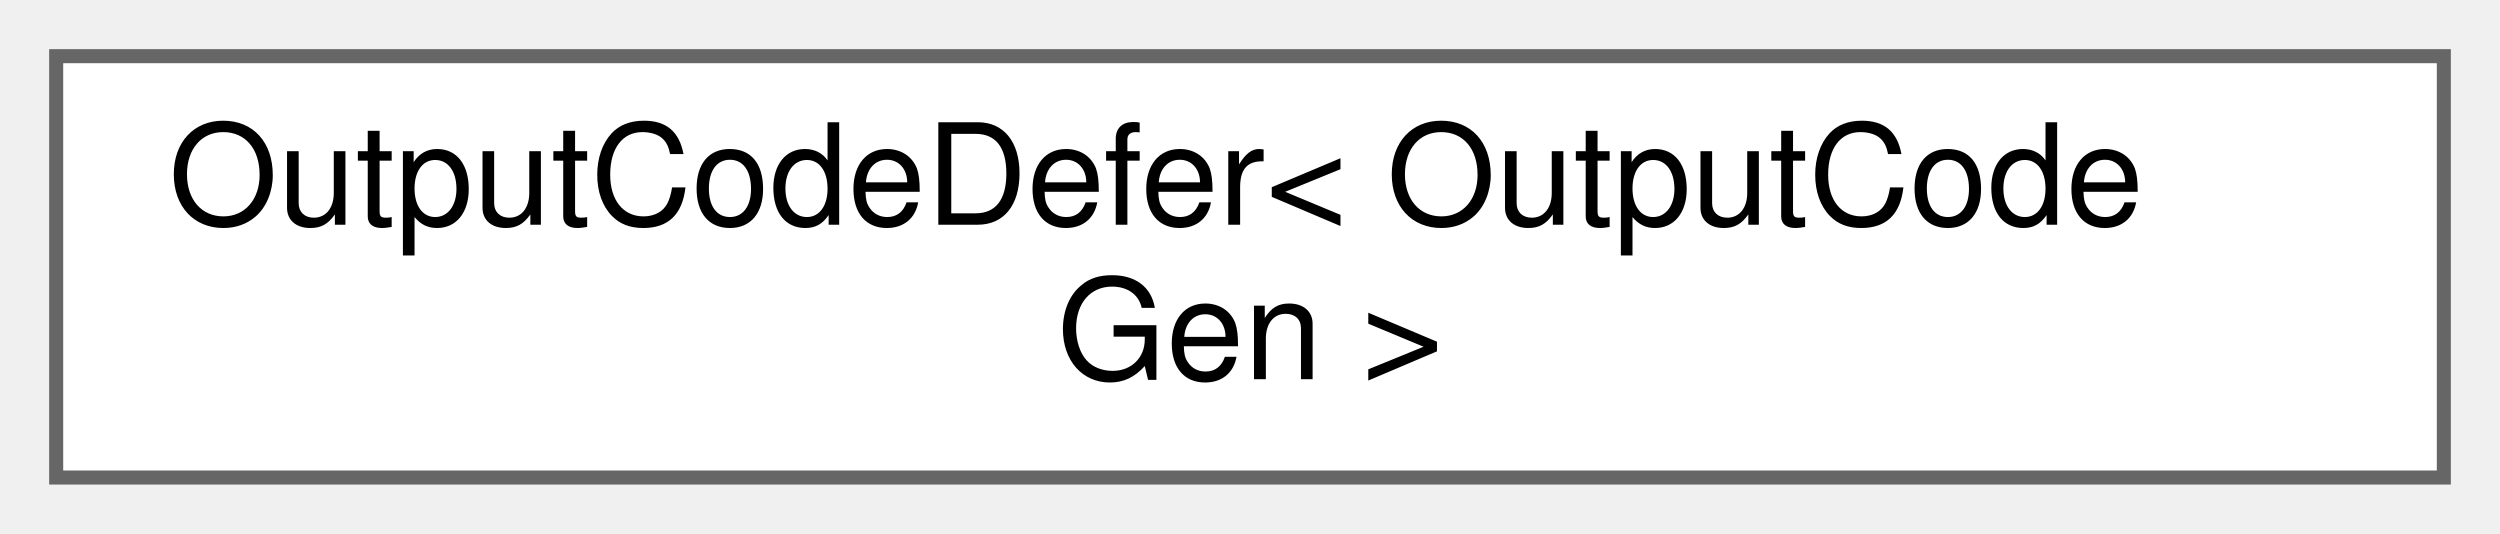
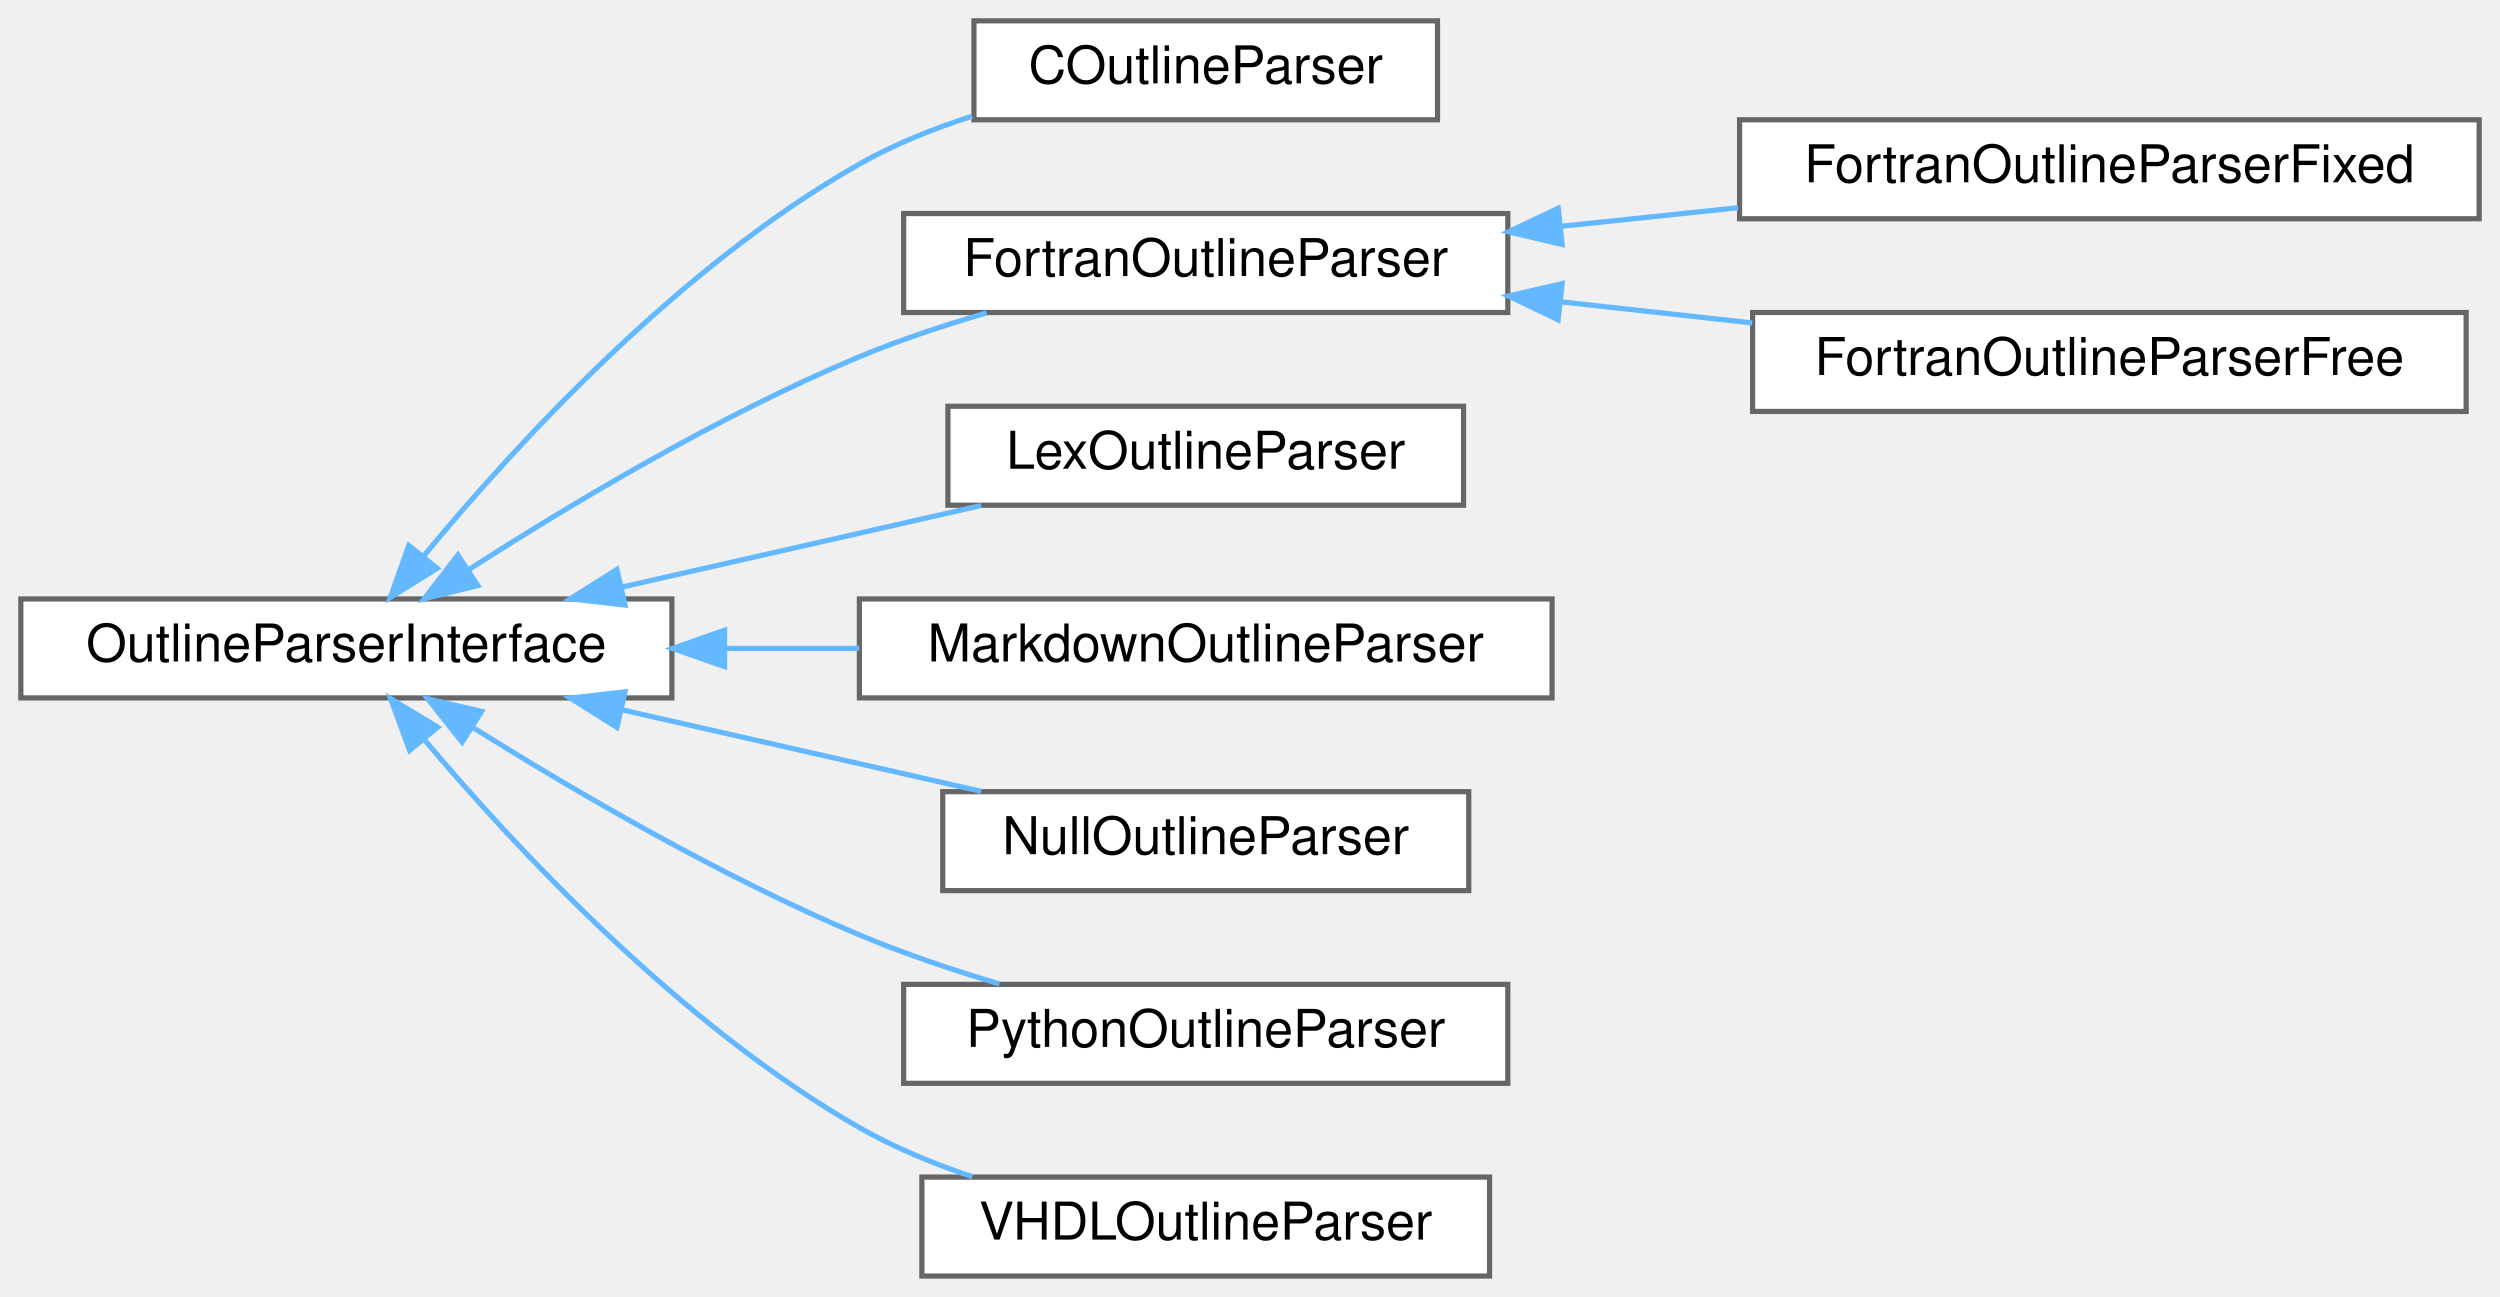
- <svg xmlns="http://www.w3.org/2000/svg" xmlns:xlink="http://www.w3.org/1999/xlink" width="178pt" height="38pt" viewBox="0.00 0.00 178.00 38.00">
-   <g id="graph0" class="graph" transform="scale(1 1) rotate(0) translate(4 34)">
+ <svg xmlns="http://www.w3.org/2000/svg" xmlns:xlink="http://www.w3.org/1999/xlink" width="480pt" height="249pt" viewBox="0.00 0.00 480.00 249.00">
+   <g id="graph0" class="graph" transform="scale(1 1) rotate(0) translate(4 245)">
    <g id="Node000000" class="node">
      <g id="a_Node000000">
-         <a xlink:href="dd/d41/class_output_code_defer.html" target="_top" xlink:title="Helper template class which defers all methods of OutputCodeIntf to an existing object of the templat...">
-           <polygon fill="white" stroke="#666666" points="170,-30 0,-30 0,0 170,0 170,-30" />
-           <text text-anchor="start" x="8" y="-18" font-family="Helvetica,sans-Serif" font-size="10.00">OutputCodeDefer&lt; OutputCode</text>
-           <text text-anchor="middle" x="85" y="-7" font-family="Helvetica,sans-Serif" font-size="10.00">Gen &gt;</text>
+         <a xlink:href="d5/d79/class_outline_parser_interface.html" target="_top" xlink:title="Abstract interface for outline parsers.">
+           <polygon fill="white" stroke="#666666" points="125,-130 0,-130 0,-111 125,-111 125,-130" />
+           <text text-anchor="middle" x="62.5" y="-118" font-family="Helvetica,sans-Serif" font-size="10.00">OutlineParserInterface</text>
+         </a>
+       </g>
+     </g>
+     <g id="Node000001" class="node">
+       <g id="a_Node000001">
+         <a xlink:href="df/d21/class_c_outline_parser.html" target="_top" xlink:title="C-like language parser using state-based lexical scanning.">
+           <polygon fill="white" stroke="#666666" points="272,-241 183,-241 183,-222 272,-222 272,-241" />
+           <text text-anchor="middle" x="227.5" y="-229" font-family="Helvetica,sans-Serif" font-size="10.00">COutlineParser</text>
+         </a>
+       </g>
+     </g>
+     <g id="edge200_Node000000_Node000001" class="edge">
+       <g id="a_edge200_Node000000_Node000001">
+         <a xlink:title=" ">
+           <path fill="none" stroke="#63b8ff" d="M77.24,-138.12C94.56,-159.12 126.29,-193.86 161,-213.5 167.67,-217.28 175.18,-220.29 182.66,-222.7" />
+           <polygon fill="#63b8ff" stroke="#63b8ff" points="79.94,-135.88 70.94,-130.29 74.49,-140.27 79.94,-135.88" />
+         </a>
+       </g>
+     </g>
+     <g id="Node000002" class="node">
+       <g id="a_Node000002">
+         <a xlink:href="d9/d34/class_fortran_outline_parser.html" target="_top" xlink:title="Fortran language parser using state-based lexical scanning.">
+           <polygon fill="white" stroke="#666666" points="285.5,-204 169.5,-204 169.5,-185 285.5,-185 285.5,-204" />
+           <text text-anchor="middle" x="227.5" y="-192" font-family="Helvetica,sans-Serif" font-size="10.00">FortranOutlineParser</text>
+         </a>
+       </g>
+     </g>
+     <g id="edge201_Node000000_Node000002" class="edge">
+       <g id="a_edge201_Node000000_Node000002">
+         <a xlink:title=" ">
+           <path fill="none" stroke="#63b8ff" d="M85.82,-135.51C105.06,-147.9 133.93,-165.22 161,-176.5 168.73,-179.72 177.21,-182.54 185.43,-184.93" />
+           <polygon fill="#63b8ff" stroke="#63b8ff" points="87.74,-132.58 77.45,-130.04 83.91,-138.44 87.74,-132.58" />
+         </a>
+       </g>
+     </g>
+     <g id="Node000005" class="node">
+       <g id="a_Node000005">
+         <a xlink:href="da/d7b/class_lex_outline_parser.html" target="_top" xlink:title="Lex language parser using state-based lexical scanning.">
+           <polygon fill="white" stroke="#666666" points="277,-167 178,-167 178,-148 277,-148 277,-167" />
+           <text text-anchor="middle" x="227.5" y="-155" font-family="Helvetica,sans-Serif" font-size="10.00">LexOutlineParser</text>
+         </a>
+       </g>
+     </g>
+     <g id="edge204_Node000000_Node000005" class="edge">
+       <g id="a_edge204_Node000000_Node000005">
+         <a xlink:title=" ">
+           <path fill="none" stroke="#63b8ff" d="M115.43,-132.29C137.69,-137.34 163.34,-143.16 184.38,-147.94" />
+           <polygon fill="#63b8ff" stroke="#63b8ff" points="116,-128.83 105.48,-130.03 114.45,-135.66 116,-128.83" />
+         </a>
+       </g>
+     </g>
+     <g id="Node000006" class="node">
+       <g id="a_Node000006">
+         <a xlink:href="d4/d77/class_markdown_outline_parser.html" target="_top" xlink:title=" ">
+           <polygon fill="white" stroke="#666666" points="294,-130 161,-130 161,-111 294,-111 294,-130" />
+           <text text-anchor="middle" x="227.5" y="-118" font-family="Helvetica,sans-Serif" font-size="10.00">MarkdownOutlineParser</text>
+         </a>
+       </g>
+     </g>
+     <g id="edge205_Node000000_Node000006" class="edge">
+       <g id="a_edge205_Node000000_Node000006">
+         <a xlink:title=" ">
+           <path fill="none" stroke="#63b8ff" d="M135.13,-120.5C143.73,-120.5 152.48,-120.5 160.98,-120.5" />
+           <polygon fill="#63b8ff" stroke="#63b8ff" points="135.12,-117 125.12,-120.5 135.12,-124 135.12,-117" />
+         </a>
+       </g>
+     </g>
+     <g id="Node000007" class="node">
+       <g id="a_Node000007">
+         <a xlink:href="df/dc2/class_null_outline_parser.html" target="_top" xlink:title="/dev/null outline parser">
+           <polygon fill="white" stroke="#666666" points="278,-93 177,-93 177,-74 278,-74 278,-93" />
+           <text text-anchor="middle" x="227.5" y="-81" font-family="Helvetica,sans-Serif" font-size="10.00">NullOutlineParser</text>
+         </a>
+       </g>
+     </g>
+     <g id="edge206_Node000000_Node000007" class="edge">
+       <g id="a_edge206_Node000000_Node000007">
+         <a xlink:title=" ">
+           <path fill="none" stroke="#63b8ff" d="M115.43,-108.71C137.69,-103.66 163.34,-97.84 184.38,-93.06" />
+           <polygon fill="#63b8ff" stroke="#63b8ff" points="114.45,-105.34 105.48,-110.97 116,-112.17 114.45,-105.34" />
+         </a>
+       </g>
+     </g>
+     <g id="Node000008" class="node">
+       <g id="a_Node000008">
+         <a xlink:href="dd/d49/class_python_outline_parser.html" target="_top" xlink:title="Python Language parser using state-based lexical scanning.">
+           <polygon fill="white" stroke="#666666" points="285.5,-56 169.5,-56 169.5,-37 285.5,-37 285.5,-56" />
+           <text text-anchor="middle" x="227.5" y="-44" font-family="Helvetica,sans-Serif" font-size="10.00">PythonOutlineParser</text>
+         </a>
+       </g>
+     </g>
+     <g id="edge207_Node000000_Node000008" class="edge">
+       <g id="a_edge207_Node000000_Node000008">
+         <a xlink:title=" ">
+           <path fill="none" stroke="#63b8ff" d="M86.83,-105.3C106.11,-93.25 134.52,-76.63 161,-65.5 169.51,-61.92 178.92,-58.76 187.88,-56.09" />
+           <polygon fill="#63b8ff" stroke="#63b8ff" points="84.72,-102.49 78.15,-110.81 88.47,-108.41 84.72,-102.49" />
+         </a>
+       </g>
+     </g>
+     <g id="Node000009" class="node">
+       <g id="a_Node000009">
+         <a xlink:href="df/d4b/class_v_h_d_l_outline_parser.html" target="_top" xlink:title="VHDL parser using state-based lexical scanning.">
+           <polygon fill="white" stroke="#666666" points="282,-19 173,-19 173,0 282,0 282,-19" />
+           <text text-anchor="middle" x="227.5" y="-7" font-family="Helvetica,sans-Serif" font-size="10.00">VHDLOutlineParser</text>
+         </a>
+       </g>
+     </g>
+     <g id="edge208_Node000000_Node000009" class="edge">
+       <g id="a_edge208_Node000000_Node000009">
+         <a xlink:title=" ">
+           <path fill="none" stroke="#63b8ff" d="M77.57,-102.88C95.02,-82.16 126.7,-48.11 161,-28.5 167.68,-24.68 175.19,-21.58 182.68,-19.07" />
+           <polygon fill="#63b8ff" stroke="#63b8ff" points="74.65,-100.92 70.99,-110.87 80.05,-105.37 74.65,-100.92" />
+         </a>
+       </g>
+     </g>
+     <g id="Node000003" class="node">
+       <g id="a_Node000003">
+         <a xlink:href="dd/db2/class_fortran_outline_parser_fixed.html" target="_top" xlink:title=" ">
+           <polygon fill="white" stroke="#666666" points="472,-222 330,-222 330,-203 472,-203 472,-222" />
+           <text text-anchor="middle" x="401" y="-210" font-family="Helvetica,sans-Serif" font-size="10.00">FortranOutlineParserFixed</text>
+         </a>
+       </g>
+     </g>
+     <g id="edge202_Node000002_Node000003" class="edge">
+       <g id="a_edge202_Node000002_Node000003">
+         <a xlink:title=" ">
+           <path fill="none" stroke="#63b8ff" d="M295.71,-201.55C306.87,-202.73 318.48,-203.94 329.71,-205.12" />
+           <polygon fill="#63b8ff" stroke="#63b8ff" points="295.92,-198.06 285.61,-200.49 295.19,-205.02 295.92,-198.06" />
+         </a>
+       </g>
+     </g>
+     <g id="Node000004" class="node">
+       <g id="a_Node000004">
+         <a xlink:href="da/d39/class_fortran_outline_parser_free.html" target="_top" xlink:title=" ">
+           <polygon fill="white" stroke="#666666" points="469.5,-185 332.5,-185 332.5,-166 469.5,-166 469.5,-185" />
+           <text text-anchor="middle" x="401" y="-173" font-family="Helvetica,sans-Serif" font-size="10.00">FortranOutlineParserFree</text>
+         </a>
+       </g>
+     </g>
+     <g id="edge203_Node000002_Node000004" class="edge">
+       <g id="a_edge203_Node000002_Node000004">
+         <a xlink:title=" ">
+           <path fill="none" stroke="#63b8ff" d="M295.62,-187.06C307.72,-185.72 320.33,-184.33 332.44,-182.99" />
+           <polygon fill="#63b8ff" stroke="#63b8ff" points="295.16,-183.59 285.61,-188.17 295.93,-190.55 295.16,-183.59" />
        </a>
      </g>
    </g>
  </g>
</svg>
